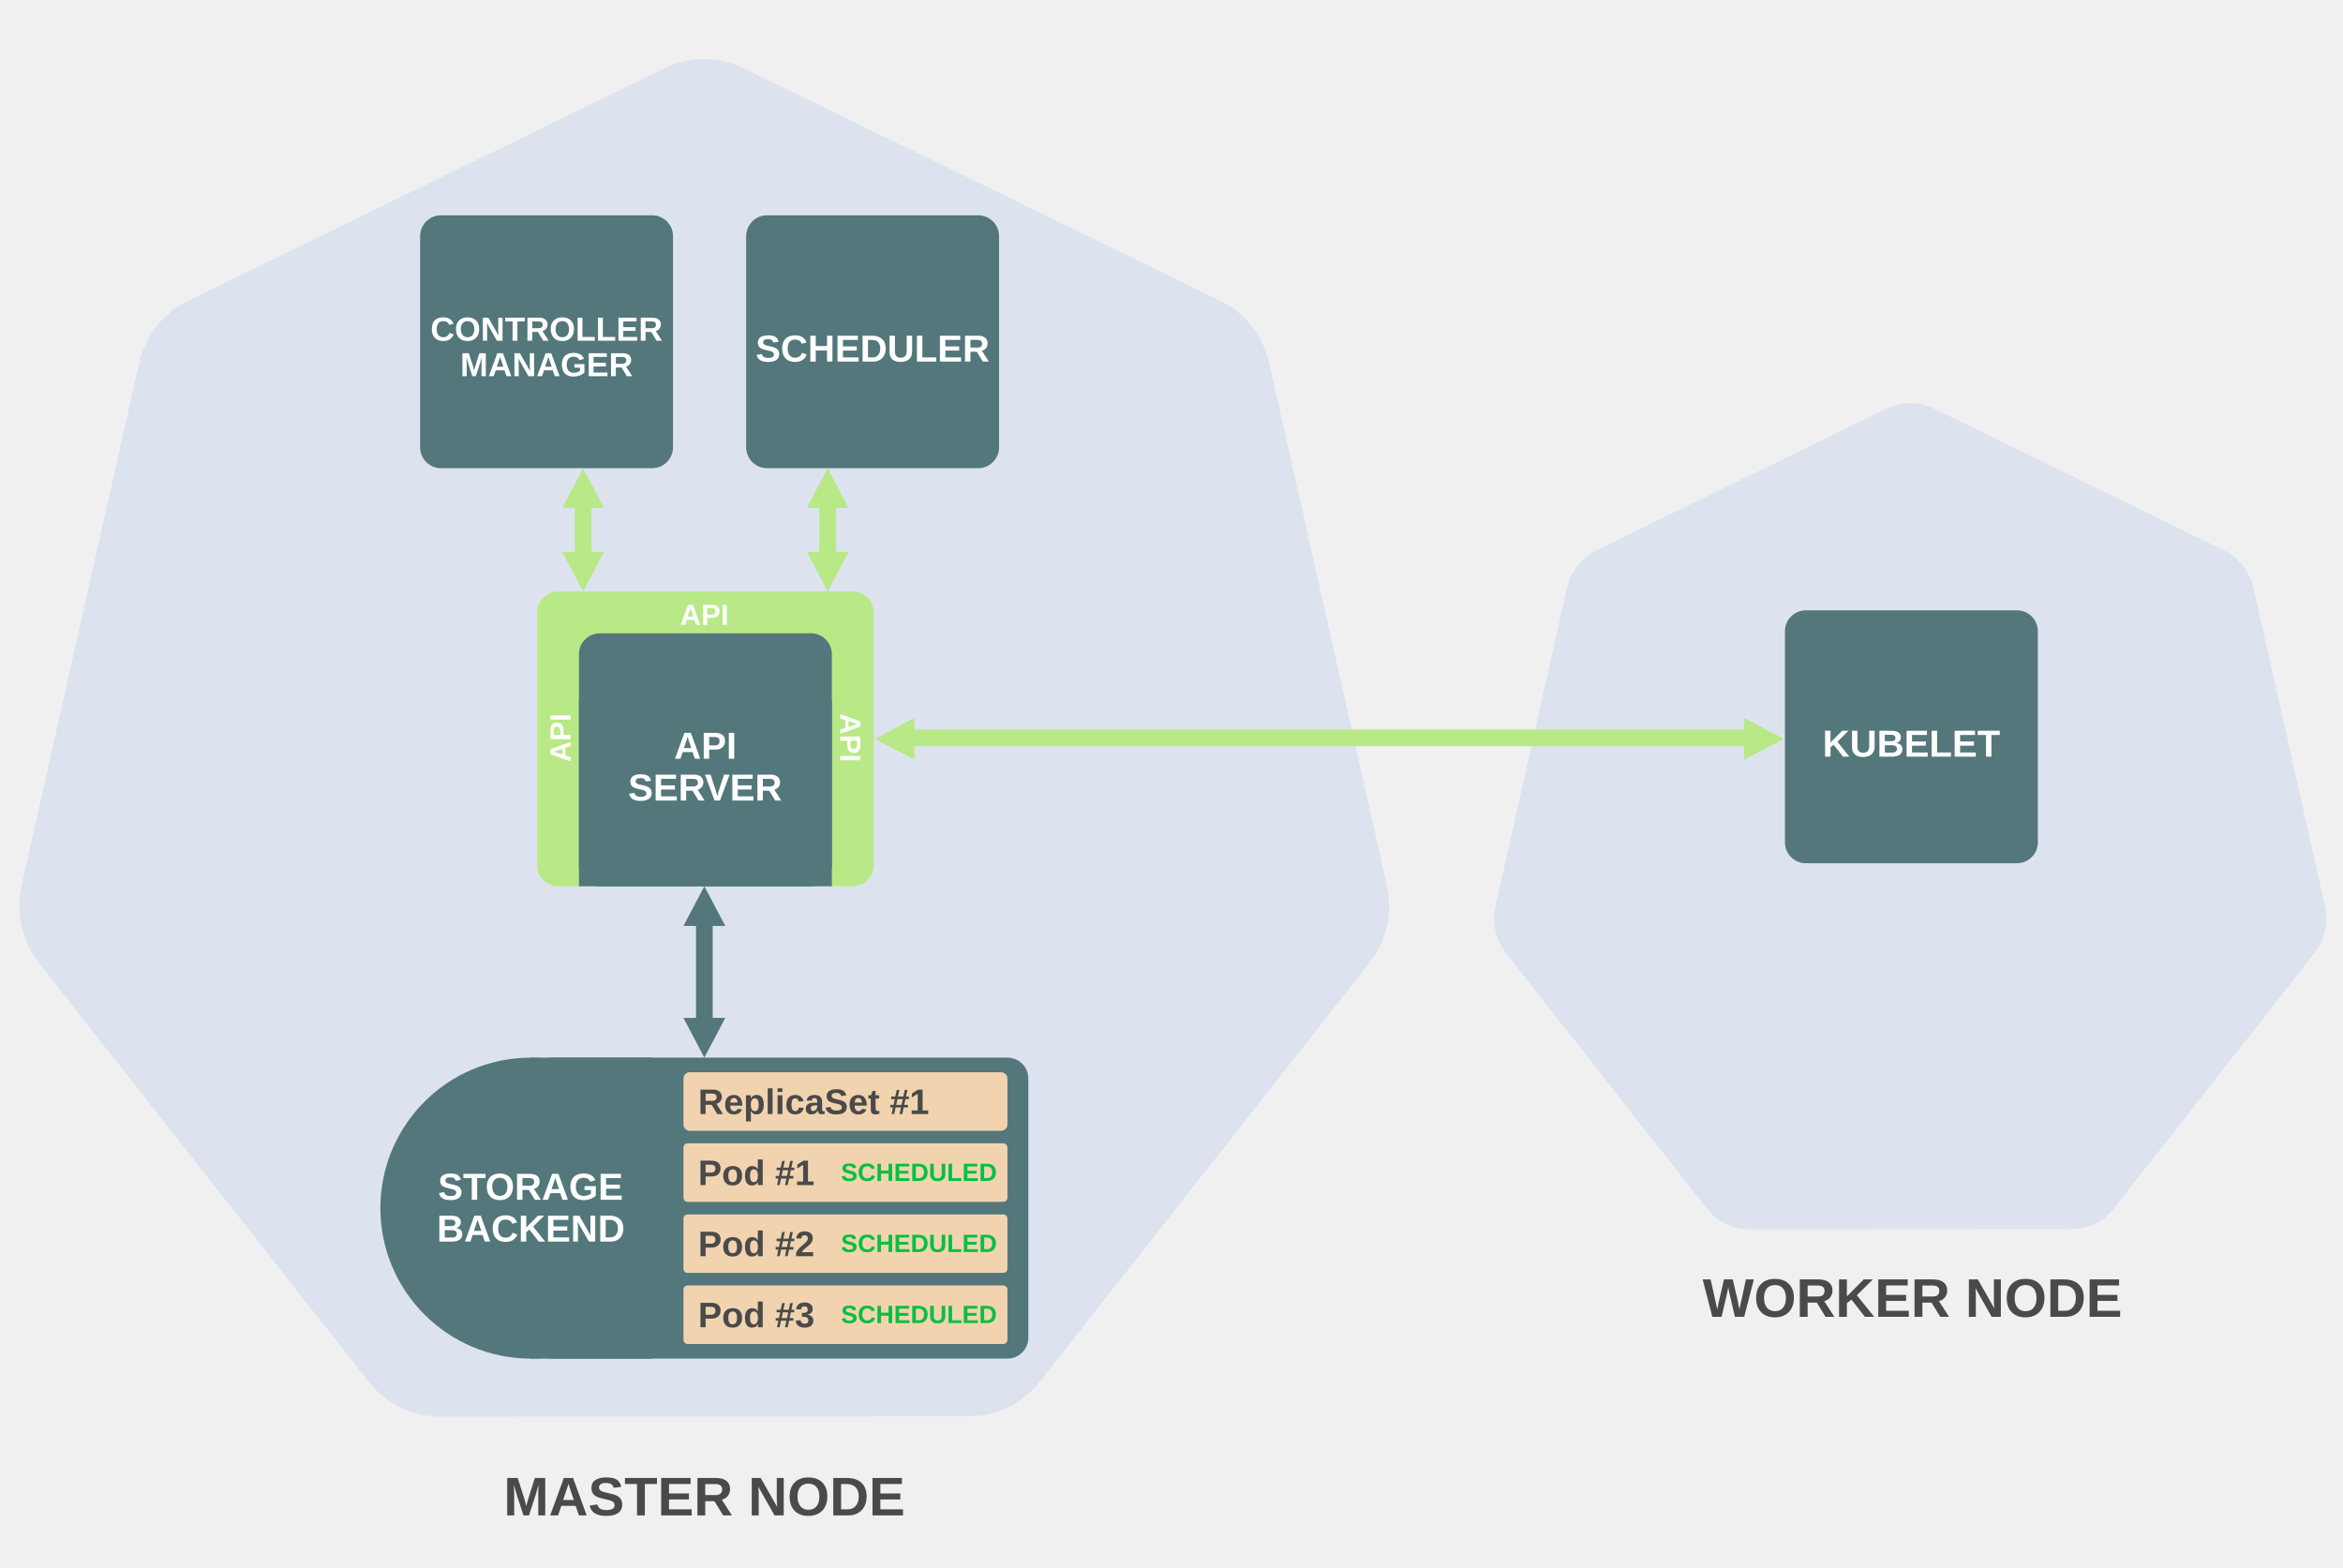
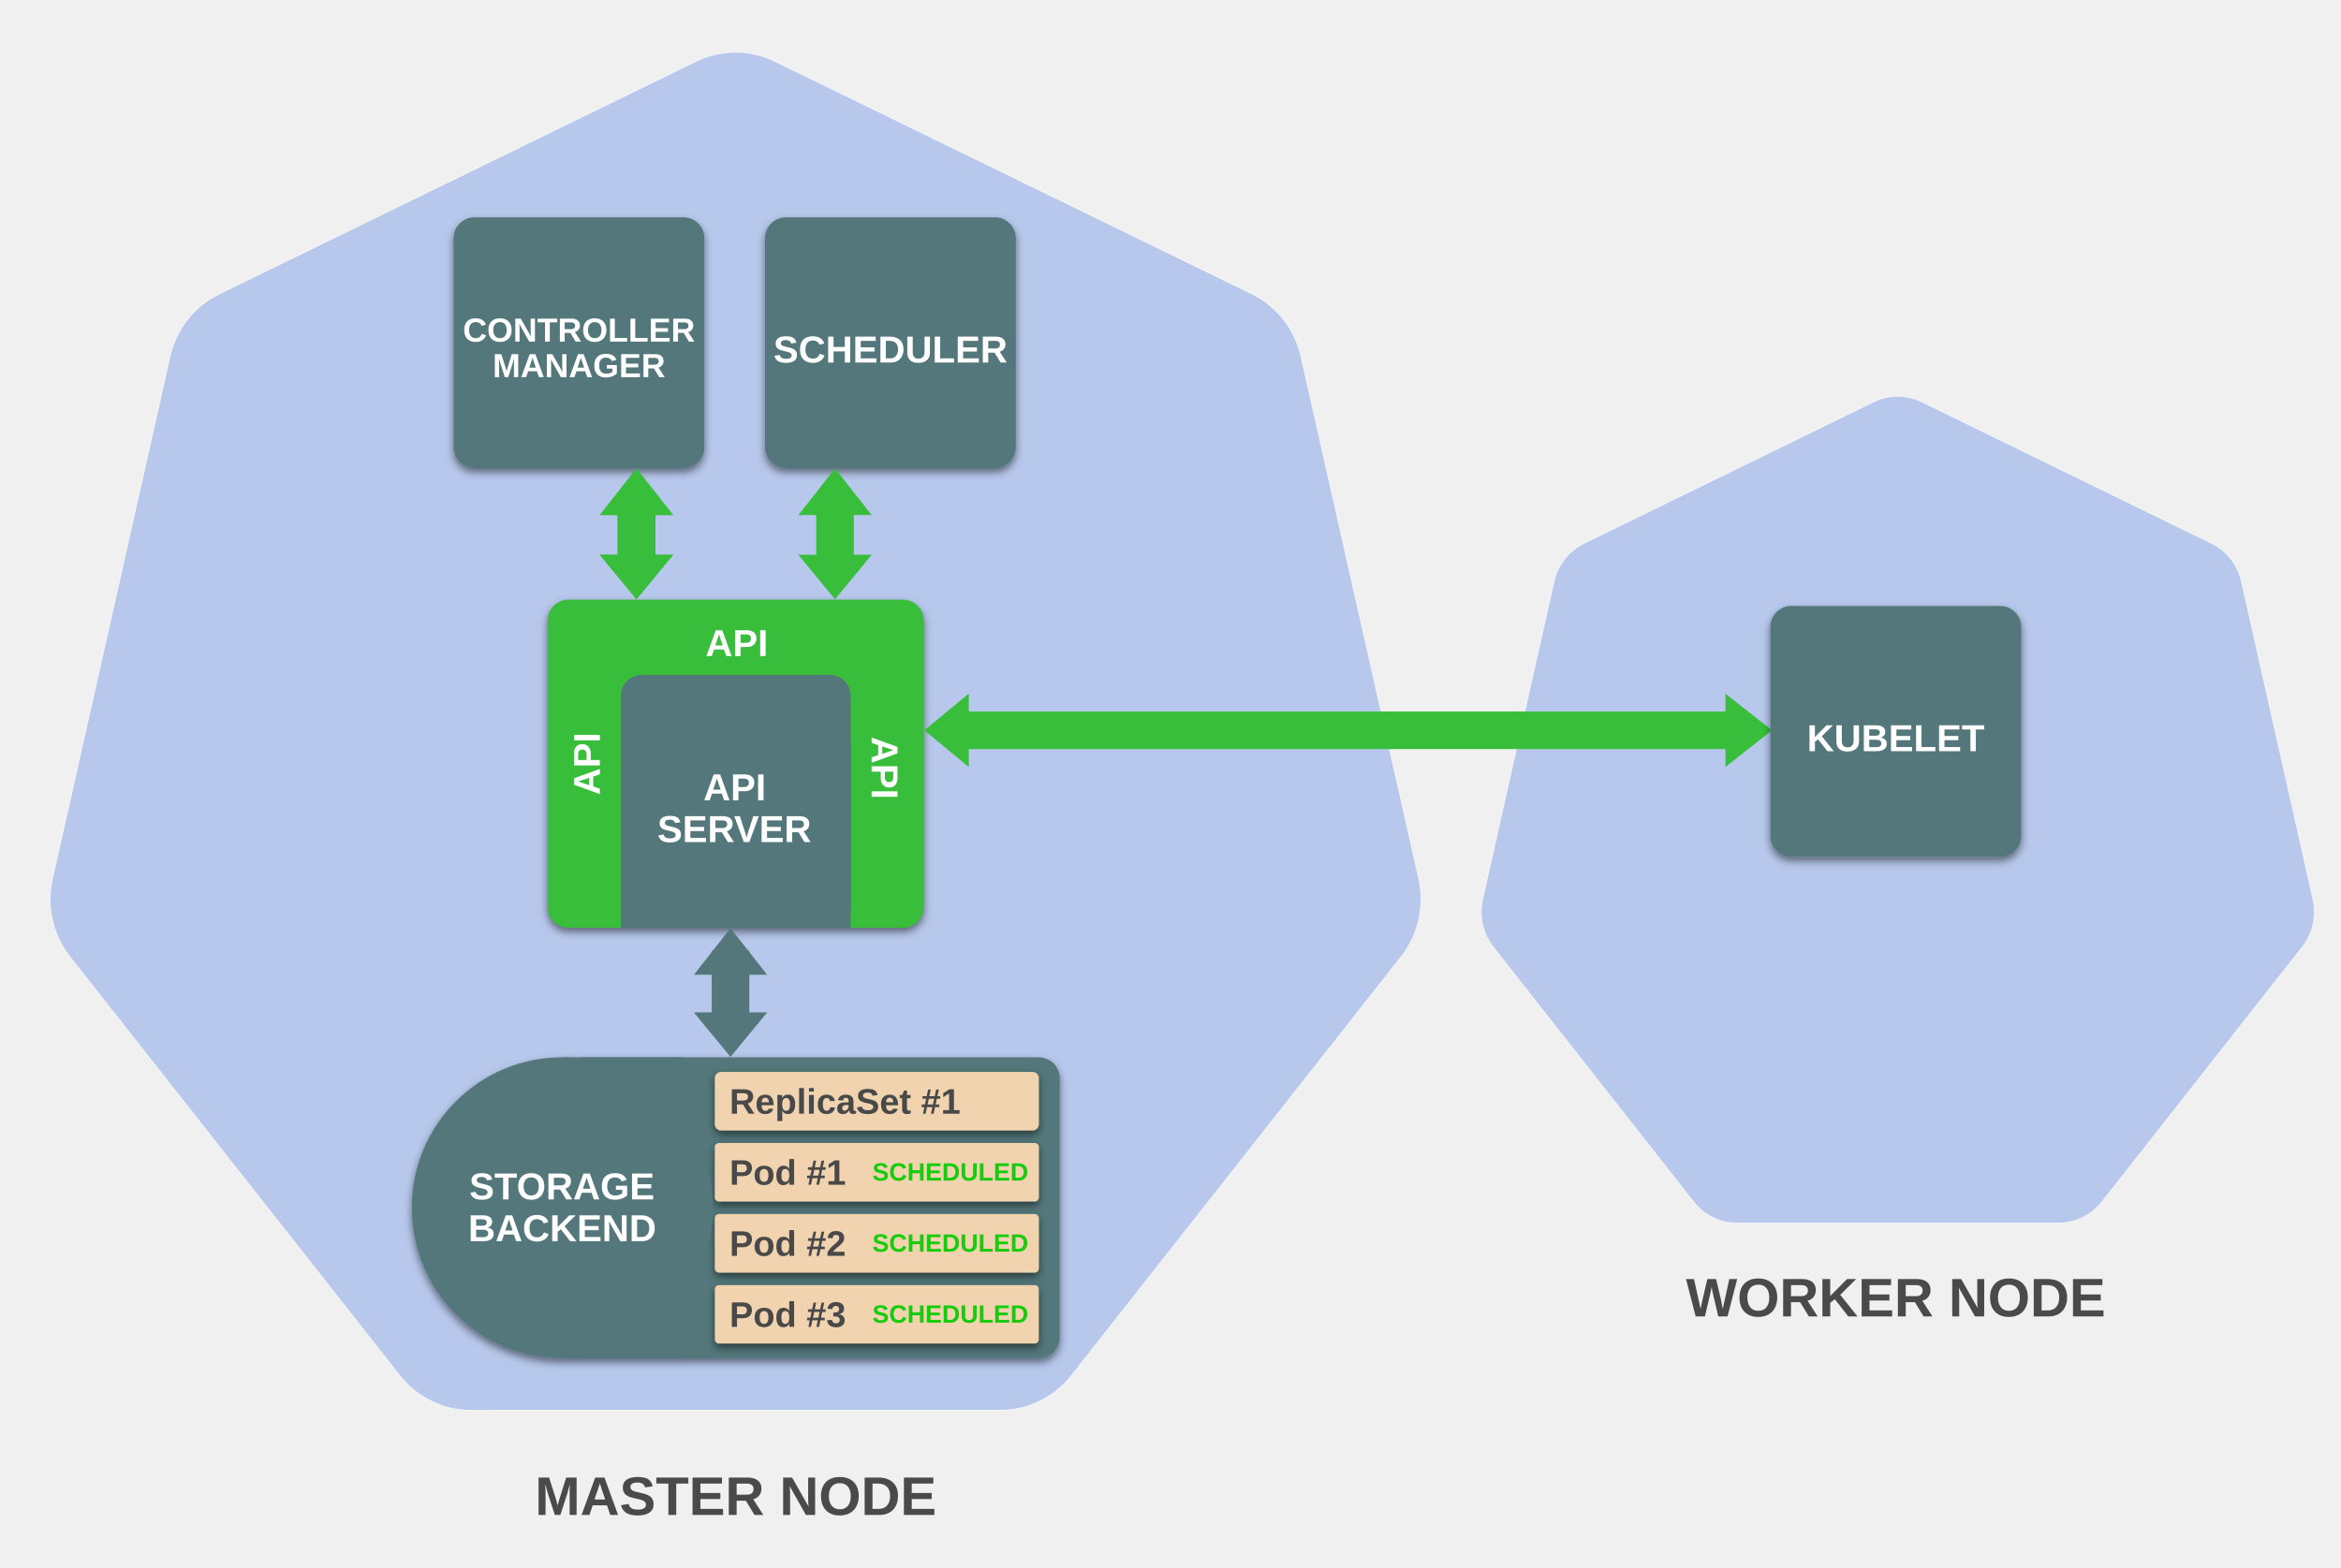
- <svg xmlns="http://www.w3.org/2000/svg" width="1121px" height="750px" viewBox="0 0 1121 750" version="1.1">
-   <g id="kubernetes-internals-5" stroke="none" stroke-width="1" fill="none" fill-rule="evenodd" transform="translate(1, 0)">
-     <g id="Kubernetes-background" opacity="0.1" transform="translate(7, 27)" fill="#326CE5" fill-rule="nonzero" stroke="#FFFFFF" stroke-width="0.5">
+ <svg xmlns="http://www.w3.org/2000/svg" xmlns:xlink="http://www.w3.org/1999/xlink" width="1120px" height="750px" viewBox="0 0 1120 750" version="1.1">
+   <defs>
+     <filter x="-3.9%" y="-9.7%" width="107.7%" height="118.1%" filterUnits="objectBoundingBox" id="filter-1">
+       <feOffset dx="0" dy="2" in="SourceAlpha" result="shadowOffsetOuter1" />
+       <feGaussianBlur stdDeviation="2" in="shadowOffsetOuter1" result="shadowBlurOuter1" />
+       <feColorMatrix values="0 0 0 0 0   0 0 0 0 0   0 0 0 0 0  0 0 0 0.5 0" type="matrix" in="shadowBlurOuter1" result="shadowMatrixOuter1" />
+       <feMerge>
+         <feMergeNode in="shadowMatrixOuter1" />
+         <feMergeNode in="SourceGraphic" />
+       </feMerge>
+     </filter>
+     <filter x="-7.7%" y="-42.9%" width="115.5%" height="185.7%" filterUnits="objectBoundingBox" id="filter-2">
+       <feOffset dx="0" dy="2" in="SourceAlpha" result="shadowOffsetOuter1" />
+       <feGaussianBlur stdDeviation="2" in="shadowOffsetOuter1" result="shadowBlurOuter1" />
+       <feColorMatrix values="0 0 0 0 0   0 0 0 0 0   0 0 0 0 0  0 0 0 0.5 0" type="matrix" in="shadowBlurOuter1" result="shadowMatrixOuter1" />
+       <feMerge>
+         <feMergeNode in="shadowMatrixOuter1" />
+         <feMergeNode in="SourceGraphic" />
+       </feMerge>
+     </filter>
+     <filter x="-7.7%" y="-42.9%" width="115.5%" height="185.7%" filterUnits="objectBoundingBox" id="filter-3">
+       <feOffset dx="0" dy="2" in="SourceAlpha" result="shadowOffsetOuter1" />
+       <feGaussianBlur stdDeviation="2" in="shadowOffsetOuter1" result="shadowBlurOuter1" />
+       <feColorMatrix values="0 0 0 0 0   0 0 0 0 0   0 0 0 0 0  0 0 0 0.5 0" type="matrix" in="shadowBlurOuter1" result="shadowMatrixOuter1" />
+       <feMerge>
+         <feMergeNode in="shadowMatrixOuter1" />
+         <feMergeNode in="SourceGraphic" />
+       </feMerge>
+     </filter>
+     <filter x="-7.7%" y="-42.9%" width="115.5%" height="185.7%" filterUnits="objectBoundingBox" id="filter-4">
+       <feOffset dx="0" dy="2" in="SourceAlpha" result="shadowOffsetOuter1" />
+       <feGaussianBlur stdDeviation="2" in="shadowOffsetOuter1" result="shadowBlurOuter1" />
+       <feColorMatrix values="0 0 0 0 0   0 0 0 0 0   0 0 0 0 0  0 0 0 0.5 0" type="matrix" in="shadowBlurOuter1" result="shadowMatrixOuter1" />
+       <feMerge>
+         <feMergeNode in="shadowMatrixOuter1" />
+         <feMergeNode in="SourceGraphic" />
+       </feMerge>
+     </filter>
+     <rect id="path-5" x="0" y="0" width="155" height="28" rx="2" />
+     <filter x="-4.5%" y="-17.9%" width="109.0%" height="150.0%" filterUnits="objectBoundingBox" id="filter-6">
+       <feOffset dx="0" dy="2" in="SourceAlpha" result="shadowOffsetOuter1" />
+       <feGaussianBlur stdDeviation="2" in="shadowOffsetOuter1" result="shadowBlurOuter1" />
+       <feColorMatrix values="0 0 0 0 0   0 0 0 0 0   0 0 0 0 0  0 0 0 0.5 0" type="matrix" in="shadowBlurOuter1" />
+     </filter>
+     <rect id="path-7" x="262" y="287" width="180" height="157" rx="10" />
+     <filter x="-3.9%" y="-3.2%" width="107.8%" height="108.9%" filterUnits="objectBoundingBox" id="filter-8">
+       <feOffset dx="0" dy="2" in="SourceAlpha" result="shadowOffsetOuter1" />
+       <feGaussianBlur stdDeviation="2" in="shadowOffsetOuter1" result="shadowBlurOuter1" />
+       <feColorMatrix values="0 0 0 0 0   0 0 0 0 0   0 0 0 0 0  0 0 0 0.5 0" type="matrix" in="shadowBlurOuter1" />
+     </filter>
+     <filter x="-10.0%" y="-10.0%" width="120.0%" height="120.0%" filterUnits="objectBoundingBox" id="filter-9">
+       <feOffset dx="0" dy="2" in="SourceAlpha" result="shadowOffsetOuter1" />
+       <feGaussianBlur stdDeviation="2" in="shadowOffsetOuter1" result="shadowBlurOuter1" />
+       <feColorMatrix values="0 0 0 0 0   0 0 0 0 0   0 0 0 0 0  0 0 0 0.5 0" type="matrix" in="shadowBlurOuter1" result="shadowMatrixOuter1" />
+       <feMerge>
+         <feMergeNode in="shadowMatrixOuter1" />
+         <feMergeNode in="SourceGraphic" />
+       </feMerge>
+     </filter>
+     <filter x="-10.0%" y="-10.0%" width="120.0%" height="120.0%" filterUnits="objectBoundingBox" id="filter-10">
+       <feOffset dx="0" dy="2" in="SourceAlpha" result="shadowOffsetOuter1" />
+       <feGaussianBlur stdDeviation="2" in="shadowOffsetOuter1" result="shadowBlurOuter1" />
+       <feColorMatrix values="0 0 0 0 0   0 0 0 0 0   0 0 0 0 0  0 0 0 0.5 0" type="matrix" in="shadowBlurOuter1" result="shadowMatrixOuter1" />
+       <feMerge>
+         <feMergeNode in="shadowMatrixOuter1" />
+         <feMergeNode in="SourceGraphic" />
+       </feMerge>
+     </filter>
+     <filter x="-10.0%" y="-10.0%" width="120.0%" height="120.0%" filterUnits="objectBoundingBox" id="filter-11">
+       <feOffset dx="0" dy="2" in="SourceAlpha" result="shadowOffsetOuter1" />
+       <feGaussianBlur stdDeviation="2" in="shadowOffsetOuter1" result="shadowBlurOuter1" />
+       <feColorMatrix values="0 0 0 0 0   0 0 0 0 0   0 0 0 0 0  0 0 0 0.5 0" type="matrix" in="shadowBlurOuter1" result="shadowMatrixOuter1" />
+       <feMerge>
+         <feMergeNode in="shadowMatrixOuter1" />
+         <feMergeNode in="SourceGraphic" />
+       </feMerge>
+     </filter>
+   </defs>
+   <g id="kubernetes-internals-5" stroke="none" stroke-width="1" fill="none" fill-rule="evenodd">
+     <g id="Kubernetes-background" opacity="0.3" transform="translate(708, 189)" fill="#326CE5" fill-rule="nonzero" stroke="#FFFFFF" stroke-width="0.5">
+       <path d="M198.574,0.615 C195.049,0.797 191.594,1.691 188.414,3.245 L49.78,71.008 C42.511,74.559 37.231,81.275 35.436,89.255 L1.233,241.467 C-0.362,248.552 0.936,255.991 4.833,262.09 C5.3,262.828 5.803,263.542 6.34,264.23 L102.297,386.279 C107.329,392.677 114.957,396.402 123.024,396.4 L276.907,396.364 C284.971,396.37 292.599,392.652 297.634,386.261 L393.556,264.194 C398.59,257.793 400.476,249.414 398.68,241.431 L364.425,89.218 C362.629,81.239 357.35,74.523 350.081,70.972 L211.428,3.245 C207.428,1.29 203.008,0.386 198.574,0.615 Z" id="path3055" />
+     </g>
+     <g id="Kubernetes-background" opacity="0.3" transform="translate(23, 24)" fill="#326CE5" fill-rule="nonzero" stroke="#FFFFFF" stroke-width="0.5">
      <path d="M326.654,1.011 C320.855,1.309 315.173,2.777 309.941,5.33 L81.887,116.618 C69.93,122.45 61.246,133.479 58.291,146.585 L2.029,396.566 C-0.596,408.202 1.54,420.419 7.95,430.434 C8.719,431.646 9.546,432.819 10.429,433.949 L168.279,634.393 C176.556,644.9 189.105,651.017 202.375,651.015 L455.512,650.955 C468.777,650.965 481.326,644.859 489.608,634.363 L647.4,433.89 C655.681,423.378 658.784,409.617 655.829,396.506 L599.479,146.525 C596.525,133.42 587.84,122.39 575.883,116.558 L347.8,5.33 C341.22,2.119 333.948,0.634 326.654,1.011 Z" id="path3055" />
    </g>
-     <g id="Group-16" transform="translate(326, 424)">
-       <path d="M10,19 L10,63" id="Line" stroke="#53777A" stroke-width="8" stroke-linecap="square" />
-       <polygon id="Triangle" fill="#53777A" transform="translate(10, 72.5) scale(-1, -1) translate(-10, -72.5) " points="10 63 20 82 0 82" />
-       <polygon id="Triangle" fill="#53777A" transform="translate(10, 9.5) scale(-1, 1) translate(-10, -9.5) " points="10 0 20 19 0 19" />
-     </g>
-     <g id="Kubernetes-background" opacity="0.1" transform="translate(713, 192)" fill="#326CE5" fill-rule="nonzero" stroke="#FFFFFF" stroke-width="0.5">
-       <path d="M198.574,0.615 C195.049,0.797 191.594,1.691 188.414,3.245 L49.78,71.008 C42.511,74.559 37.231,81.275 35.436,89.255 L1.233,241.467 C-0.362,248.552 0.936,255.991 4.833,262.09 C5.3,262.828 5.803,263.542 6.34,264.23 L102.297,386.279 C107.329,392.677 114.957,396.402 123.024,396.4 L276.907,396.364 C284.971,396.37 292.599,392.652 297.634,386.261 L393.556,264.194 C398.59,257.793 400.476,249.414 398.68,241.431 L364.425,89.218 C362.629,81.239 357.35,74.523 350.081,70.972 L211.428,3.245 C207.428,1.29 203.008,0.386 198.574,0.615 Z" id="path3055" />
-     </g>
-     <g id="Group-15" transform="translate(181, 506)">
+     <path d="M351.495,225 L352,56" id="Line-2" stroke-linecap="square" />
+     <g id="Group-15" filter="url(#filter-1)" transform="translate(197, 506)">
      <rect id="Rectangle-4" fill="#53777A" x="72" y="1.70530257e-13" width="58" height="144" />
      <rect id="Rectangle-4" fill="#53777A" x="72" y="-5.68434189e-14" width="238" height="144" rx="10" />
-       <g id="Group-12" transform="translate(145, 41)">
+       <g id="Group-12" filter="url(#filter-2)" transform="translate(145, 41)">
        <rect id="Rectangle-3" fill="#F1D4AF" x="0" y="0" width="155" height="28" rx="2" />
        <text id="Pod-#1" font-family="Arial-BoldMT, Arial" font-size="17" font-weight="bold" fill="#4A4A4A">
          <tspan x="7" y="20">Pod #1</tspan>
        </text>
-         <text id="scheduled" font-family="Arial-BoldMT, Arial" font-size="12" font-weight="bold" fill="#08BF43">
+         <text id="SCHEDULED" font-family="Arial-BoldMT, Arial" font-size="12" font-weight="bold" fill="#17CC0B">
          <tspan x="75.328" y="18">SCHEDULED</tspan>
        </text>
      </g>
-       <g id="Group-11" transform="translate(145, 7)">
+       <g id="Group-11" filter="url(#filter-3)" transform="translate(145, 7)">
        <rect id="Rectangle-3" fill="#F1D4AF" x="0" y="0" width="155" height="28" rx="3" />
        <text id="ReplicaSet-#1" font-family="Arial-BoldMT, Arial" font-size="17" font-weight="bold" fill="#4A4A4A">
          <tspan x="7" y="20">ReplicaSet #1</tspan>
        </text>
      </g>
-       <g id="Group-13" transform="translate(145, 75)">
+       <g id="Group-13" filter="url(#filter-4)" transform="translate(145, 75)">
        <rect id="Rectangle-3" fill="#F1D4AF" x="0" y="0" width="155" height="28" rx="2" />
        <text id="Pod-#2" font-family="Arial-BoldMT, Arial" font-size="17" font-weight="bold" fill="#4A4A4A">
          <tspan x="7" y="20">Pod #2</tspan>
        </text>
-         <text id="scheduled" font-family="Arial-BoldMT, Arial" font-size="12" font-weight="bold" fill="#08BF43">
+         <text id="SCHEDULED" font-family="Arial-BoldMT, Arial" font-size="12" font-weight="bold" fill="#17CC0B">
          <tspan x="75.328" y="18">SCHEDULED</tspan>
        </text>
      </g>
      <g id="Group-14" transform="translate(145, 109)">
-         <rect id="Rectangle-3" fill="#F1D4AF" x="0" y="0" width="155" height="28" rx="2" />
+         <g id="Rectangle-3">
+           <use fill="black" fill-opacity="1" filter="url(#filter-6)" xlink:href="#path-5" />
+           <use fill="#F1D4AF" fill-rule="evenodd" xlink:href="#path-5" />
+         </g>
        <text id="Pod-#3" font-family="Arial-BoldMT, Arial" font-size="17" font-weight="bold" fill="#4A4A4A">
          <tspan x="7" y="20">Pod #3</tspan>
        </text>
-         <text id="scheduled" font-family="Arial-BoldMT, Arial" font-size="12" font-weight="bold" fill="#08BF43">
+         <text id="SCHEDULED" font-family="Arial-BoldMT, Arial" font-size="12" font-weight="bold" fill="#17CC0B">
          <tspan x="75.328" y="18">SCHEDULED</tspan>
        </text>
      </g>
      <g id="Group">
        <circle id="Oval" fill="#53777A" cx="72" cy="72" r="72" />
        <text id="STORAGE-BACKEND" font-family="Arial-BoldMT, Arial" font-size="18" font-weight="bold" fill="#FFFFFF">
          <tspan x="27.497" y="68">STORAGE</tspan>
          <tspan x="27" y="88">BACKEND</tspan>
        </text>
      </g>
    </g>
-     <g id="Group-6" transform="translate(256, 283)">
-       <rect id="Rectangle" fill="#B8E986" x="0" y="0" width="161" height="141" rx="10" />
-       <path d="M30,20 L131,20 C136.523,20 141,24.477 141,30 L141,131 C141,136.523 136.523,141 131,141 L30,141 C24.477,141 20,136.523 20,131 L20,30 C20,24.477 24.477,20 30,20 Z" id="Rectangle" fill="#53777A" />
-       <polygon id="Rectangle" fill="#53777A" points="20 52 141 52 141 141 20 141" />
-       <text id="API" font-family="Arial-BoldMT, Arial" font-size="14" font-weight="bold" fill="#FFFFFF">
-         <tspan x="68.331" y="16">API</tspan>
-       </text>
-       <text id="API" transform="translate(151, 70) rotate(90) translate(-151, -70) " font-family="Arial-BoldMT, Arial" font-size="14" font-weight="bold" fill="#FFFFFF">
-         <tspan x="139.331" y="76">API</tspan>
-       </text>
-       <text id="API" transform="translate(10, 70) rotate(-90) translate(-10, -70) " font-family="Arial-BoldMT, Arial" font-size="14" font-weight="bold" fill="#FFFFFF">
-         <tspan x="-1.669" y="76">API</tspan>
-       </text>
+     <g id="Rectangle">
+       <use fill="black" fill-opacity="1" filter="url(#filter-8)" xlink:href="#path-7" />
+       <use fill="#38BE3B" fill-rule="evenodd" xlink:href="#path-7" />
+     </g>
+     <text id="API" transform="translate(278, 365.5) rotate(-90) translate(-278, -365.5) " font-family="Arial-BoldMT, Arial" font-size="18" font-weight="bold" fill="#FFFFFF">
+       <tspan x="262.997" y="374.5">API</tspan>
+     </text>
+     <text id="API" font-family="Arial-BoldMT, Arial" font-size="18" font-weight="bold" fill="#FFFFFF">
+       <tspan x="337.497" y="314">API</tspan>
+     </text>
+     <text id="API" transform="translate(426, 367.5) rotate(90) translate(-426, -367.5) " font-family="Arial-BoldMT, Arial" font-size="18" font-weight="bold" fill="#FFFFFF">
+       <tspan x="410.997" y="376.5">API</tspan>
+     </text>
+     <g id="Group-2" transform="translate(297, 323)">
+       <path d="M10,0 L100,0 C105.523,-1.01453063e-15 110,4.477 110,10 L110,111 C110,116.523 105.523,121 100,121 L10,121 C4.477,121 6.76353751e-16,116.523 0,111 L0,10 C-6.76353751e-16,4.477 4.477,1.01453063e-15 10,0 Z" id="Rectangle" fill="#53777A" />
+       <polygon id="Rectangle" fill="#53777A" points="0 32 110 32 110 121 0 121" />
      <text id="API-SERVER" font-family="Arial-BoldMT, Arial" font-size="18" font-weight="bold" fill="#FFFFFF">
-         <tspan x="65.497" y="80">API</tspan>
-         <tspan x="43.489" y="100">SERVER</tspan>
-       </text>
-     </g>
-     <g id="Group-9" transform="translate(356, 103)">
-       <path d="M10,0 L111,0 C116.523,-1.01453063e-15 121,4.477 121,10 L121,111 C121,116.523 116.523,121 111,121 L10,121 C4.477,121 6.76353751e-16,116.523 0,111 L0,10 C-6.76353751e-16,4.477 4.477,1.01453063e-15 10,0 Z" id="Rectangle" fill="#53777A" />
+         <tspan x="39.492" y="60">API</tspan>
+         <tspan x="17.485" y="80">SERVER</tspan>
+       </text>
+     </g>
+     <g id="Group-9" filter="url(#filter-9)" transform="translate(366, 104)">
+       <path d="M10,0 L110,0 C115.523,-1.01453063e-15 120,4.477 120,10 L120,110 C120,115.523 115.523,120 110,120 L10,120 C4.477,120 6.76353751e-16,115.523 0,110 L0,10 C-6.76353751e-16,4.477 4.477,1.01453063e-15 10,0 Z" id="Rectangle" fill="#53777A" />
      <text id="SCHEDULER" font-family="Arial-BoldMT, Arial" font-size="18" font-weight="bold" fill="#FFFFFF">
-         <tspan x="4.496" y="70">SCHEDULER</tspan>
+         <tspan x="3.996" y="69.496">SCHEDULER</tspan>
      </text>
    </g>
    <text id="MASTER-NODE" fill="#4A4A4A" font-family="Arial-BoldMT, Arial" font-size="26" font-weight="bold">
-       <tspan x="239.941" y="725">MASTER NODE</tspan>
+       <tspan x="255.941" y="725">MASTER NODE</tspan>
    </text>
    <text id="WORKER-NODE" fill="#4A4A4A" font-family="Arial-BoldMT, Arial" font-size="26" font-weight="bold">
-       <tspan x="813.612" y="630">WORKER NODE</tspan>
-     </text>
-     <g id="Group-8" transform="translate(200, 103)">
-       <path d="M10,0 L111,0 C116.523,-1.01453063e-15 121,4.477 121,10 L121,111 C121,116.523 116.523,121 111,121 L10,121 C4.477,121 6.76353751e-16,116.523 0,111 L0,10 C-6.76353751e-16,4.477 4.477,1.01453063e-15 10,0 Z" id="Rectangle" fill="#53777A" />
+       <tspan x="806.612" y="630">WORKER NODE</tspan>
+     </text>
+     <g id="Group-8" filter="url(#filter-10)" transform="translate(217, 104)">
+       <path d="M10,0 L110,0 C115.523,-1.01453063e-15 120,4.477 120,10 L120,110 C120,115.523 115.523,120 110,120 L10,120 C4.477,120 6.76353751e-16,115.523 0,110 L0,10 C-6.76353751e-16,4.477 4.477,1.01453063e-15 10,0 Z" id="Rectangle" fill="#53777A" />
      <text id="CONTROLLER-MANAGER" font-family="Arial-BoldMT, Arial" font-size="16" font-weight="bold" fill="#FFFFFF">
-         <tspan x="4.949" y="60">CONTROLLER </tspan>
-         <tspan x="19.168" y="77">MANAGER</tspan>
-       </text>
-     </g>
-     <g id="Group-19" transform="translate(268, 224)">
-       <path d="M10,19 L10,40" id="Line" stroke="#B8E986" stroke-width="8" stroke-linecap="square" />
-       <polygon id="Triangle" fill="#B8E986" points="10 0 20 19 0 19" />
-       <polygon id="Triangle" fill="#B8E986" transform="translate(10, 49.5) scale(1, -1) translate(-10, -49.5) " points="10 40 20 59 0 59" />
-     </g>
-     <g id="Group-20" transform="translate(385, 224)">
-       <path d="M10,19 L10,40" id="Line" stroke="#B8E986" stroke-width="8" stroke-linecap="square" />
-       <polygon id="Triangle" fill="#B8E986" points="10 0 20 19 0 19" />
-       <polygon id="Triangle" fill="#B8E986" transform="translate(10, 49.5) scale(1, -1) translate(-10, -49.5) " points="10 40 20 59 0 59" />
-     </g>
-     <g id="Group-10" transform="translate(417, 343)">
-       <polygon id="Triangle" fill="#B8E986" transform="translate(426, 10.5) scale(1, -1) rotate(90) translate(-426, -10.5) " points="426 1 436 20 416 20" />
-       <polygon id="Triangle" fill="#B8E986" transform="translate(10, 10.5) scale(-1, -1) rotate(90) translate(-10, -10.5) " points="10 1 20 20 1.42108547e-13 20" />
-       <path d="M418,10 L16.51,10" id="Line" stroke="#B8E986" stroke-width="8" stroke-linecap="square" />
-     </g>
-     <g id="Group-7" transform="translate(853, 292)">
-       <path d="M10,0 L111,0 C116.523,-1.01453063e-15 121,4.477 121,10 L121,111 C121,116.523 116.523,121 111,121 L10,121 C4.477,121 6.76353751e-16,116.523 0,111 L0,10 C-6.76353751e-16,4.477 4.477,1.01453063e-15 10,0 Z" id="Rectangle" fill="#53777A" />
+         <tspan x="4.449" y="59.5">CONTROLLER </tspan>
+         <tspan x="18.668" y="76.5">MANAGER</tspan>
+       </text>
+     </g>
+     <g id="Group-19" transform="translate(288, 225)" fill="#38BE3B" stroke="#38BE3B">
+       <path d="M16.5,20 L16.5,41" id="Line" stroke-width="18" stroke-linecap="square" />
+       <polygon id="Triangle" points="16.5 0 33 21 -1.8189894e-12 21" />
+       <polygon id="Triangle" transform="translate(16.5, 51) scale(1, -1) translate(-16.5, -51) " points="16.5 41 33 61 -1.8189894e-12 61" />
+     </g>
+     <g id="Group-19" transform="translate(288, 225)" fill="#38BE3B" stroke="#38BE3B">
+       <path d="M16.5,20 L16.5,41" id="Line" stroke-width="18" stroke-linecap="square" />
+       <polygon id="Triangle" points="16.5 0 33 21 -1.8189894e-12 21" />
+       <polygon id="Triangle" transform="translate(16.5, 51) scale(1, -1) translate(-16.5, -51) " points="16.5 41 33 61 -1.8189894e-12 61" />
+     </g>
+     <g id="Group-19" transform="translate(645, 349.5) rotate(90) translate(-645, -349.5) translate(628.5, 147.5)" fill="#38BE3B" stroke="#38BE3B">
+       <path d="M16.5,20 L16.5,384" id="Line" stroke-width="18" stroke-linecap="square" />
+       <polygon id="Triangle" points="16.5 0 33 21 -1.8189894e-12 21" />
+       <polygon id="Triangle" transform="translate(16.5, 394) scale(1, -1) translate(-16.5, -394) " points="16.5 384 33 404 5.69046512e-14 404" />
+     </g>
+     <g id="Group-19" transform="translate(333, 445)" stroke="#53777A">
+       <path d="M16.5,19 L16.5,40" id="Line" stroke-width="18" fill="#38BE3B" stroke-linecap="square" />
+       <polygon id="Triangle" fill="#53777A" points="16.5 0 33 21 0 21" />
+       <polygon id="Triangle" fill="#53777A" transform="translate(16.5, 50) scale(1, -1) translate(-16.5, -50) " points="16.5 40 33 60 0 60" />
+     </g>
+     <g id="Group-19" transform="translate(383, 225)" fill="#38BE3B" stroke="#38BE3B">
+       <path d="M16.5,20 L16.5,41" id="Line" stroke-width="18" stroke-linecap="square" />
+       <polygon id="Triangle" points="16.5 0 33 21 -1.8189894e-12 21" />
+       <polygon id="Triangle" transform="translate(16.5, 51) scale(1, -1) translate(-16.5, -51) " points="16.5 41 33 61 -1.8189894e-12 61" />
+     </g>
+     <g id="Group-7" filter="url(#filter-11)" transform="translate(847, 290)">
+       <path d="M10,0 L110,0 C115.523,-1.01453063e-15 120,4.477 120,10 L120,110 C120,115.523 115.523,120 110,120 L10,120 C4.477,120 6.76353751e-16,115.523 0,110 L0,10 C-6.76353751e-16,4.477 4.477,1.01453063e-15 10,0 Z" id="Rectangle" fill="#53777A" />
      <text id="KUBELET" font-family="Arial-BoldMT, Arial" font-size="18" font-weight="bold" fill="#FFFFFF">
-         <tspan x="18" y="70">KUBELET</tspan>
+         <tspan x="17.5" y="69.496">KUBELET</tspan>
      </text>
    </g>
  </g>
</svg>
